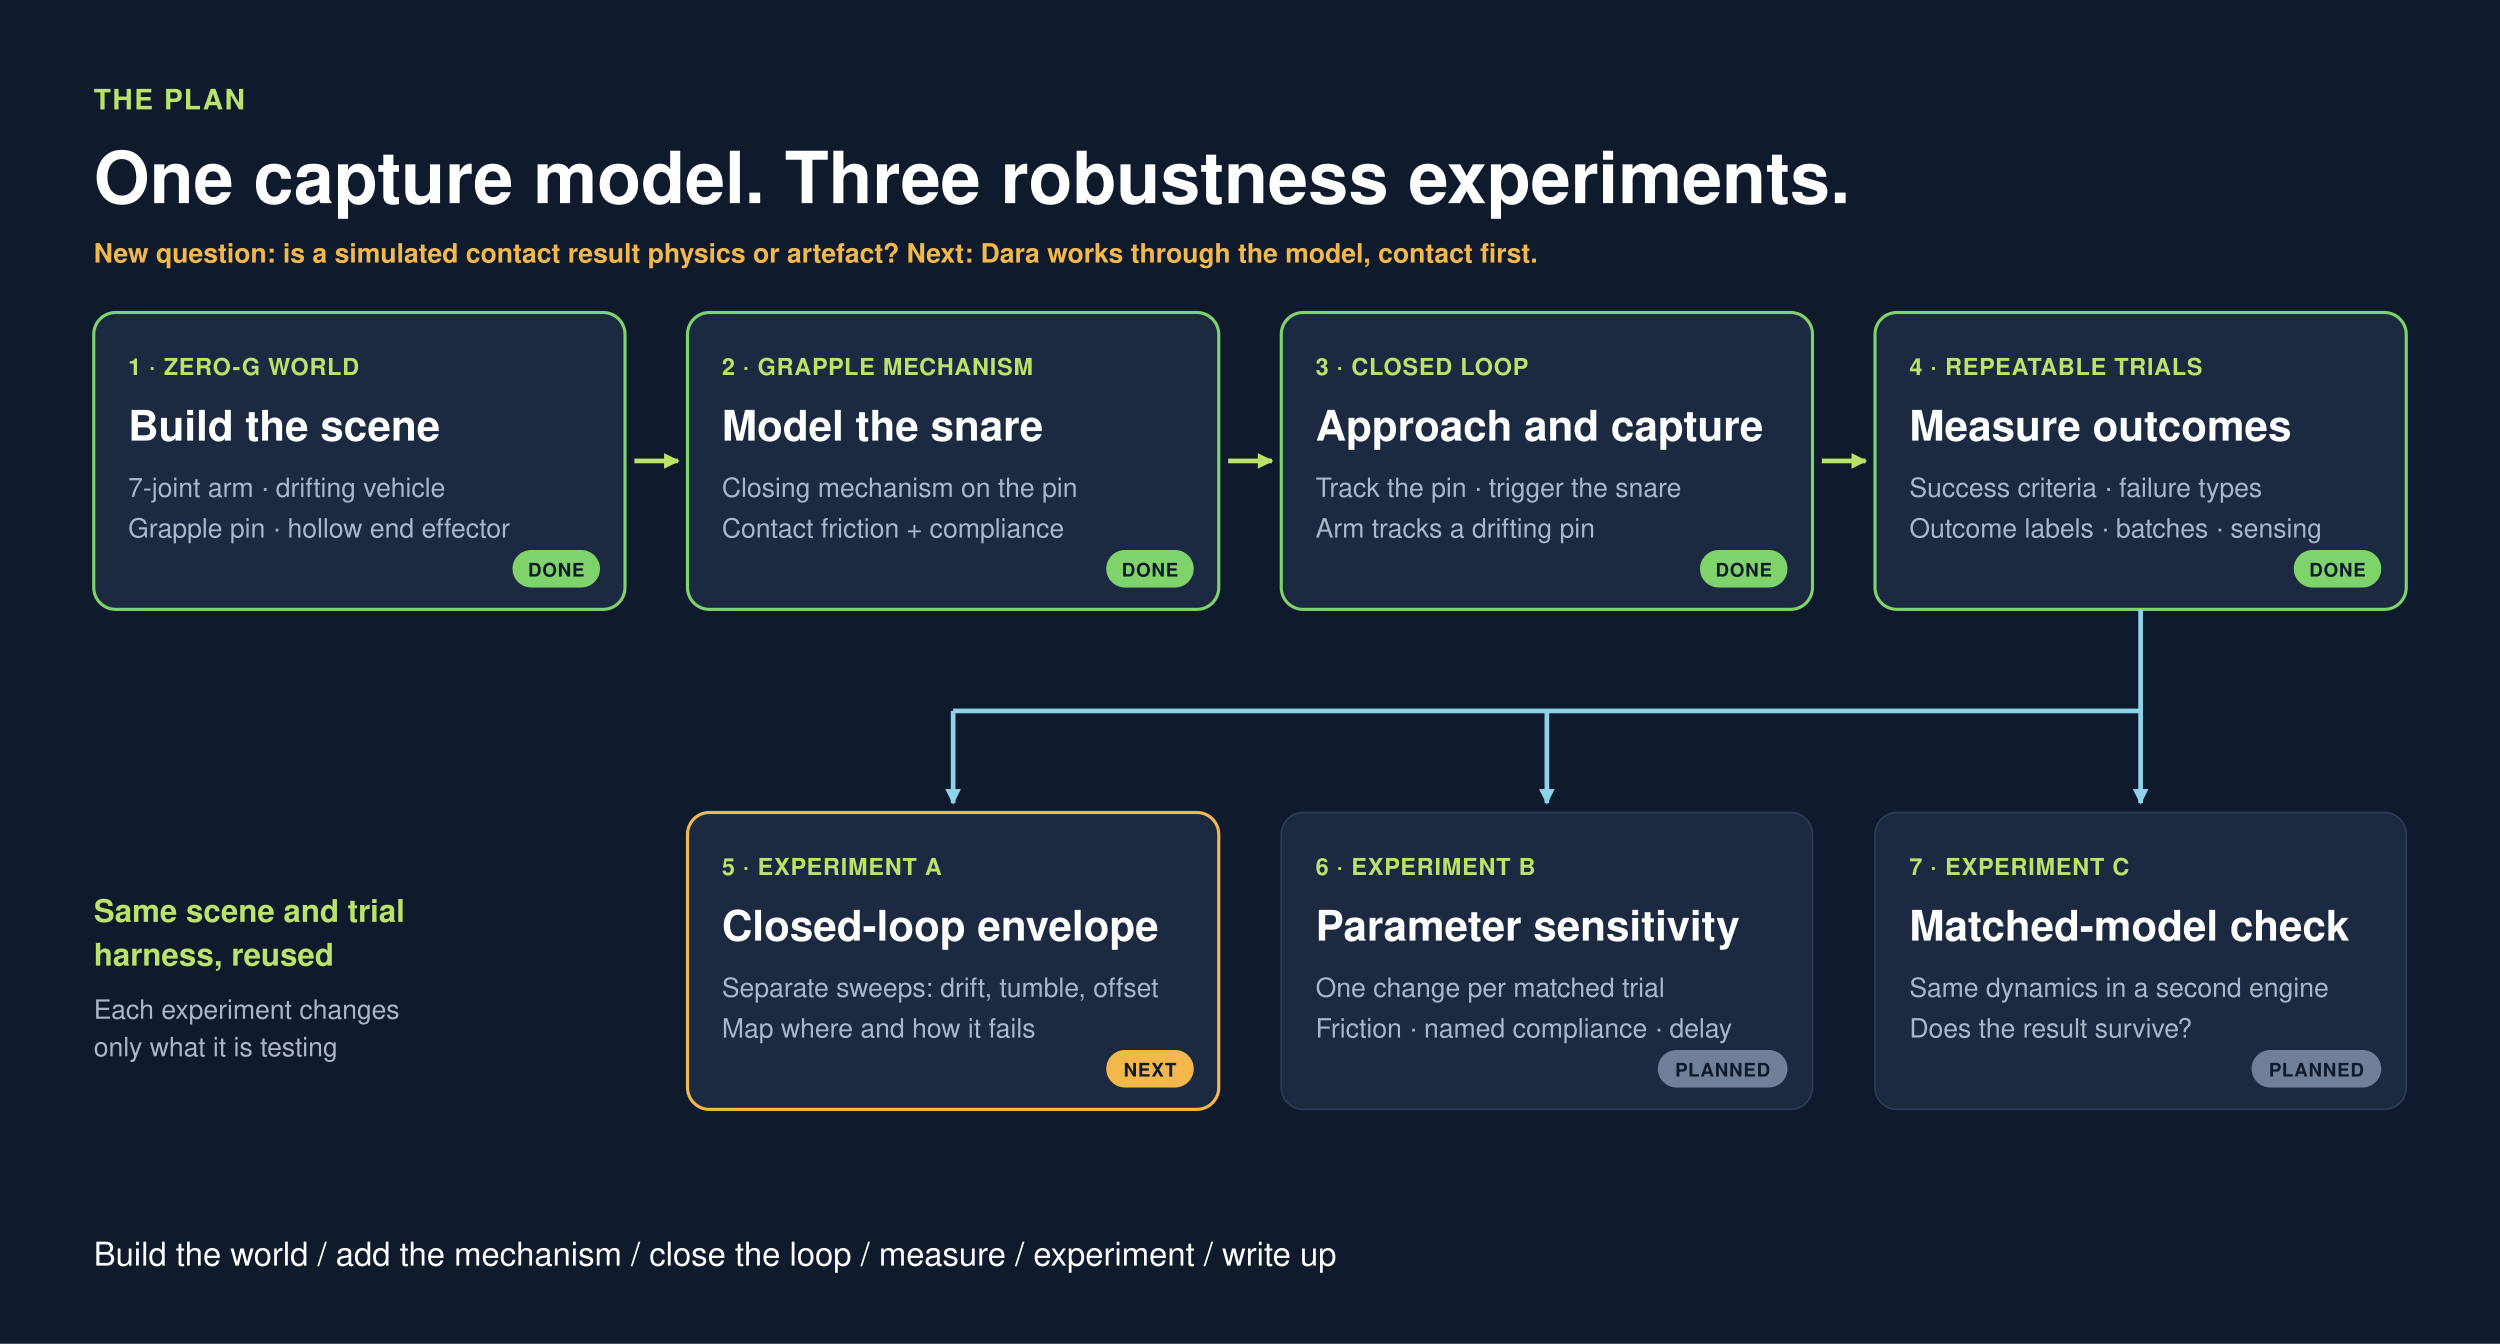
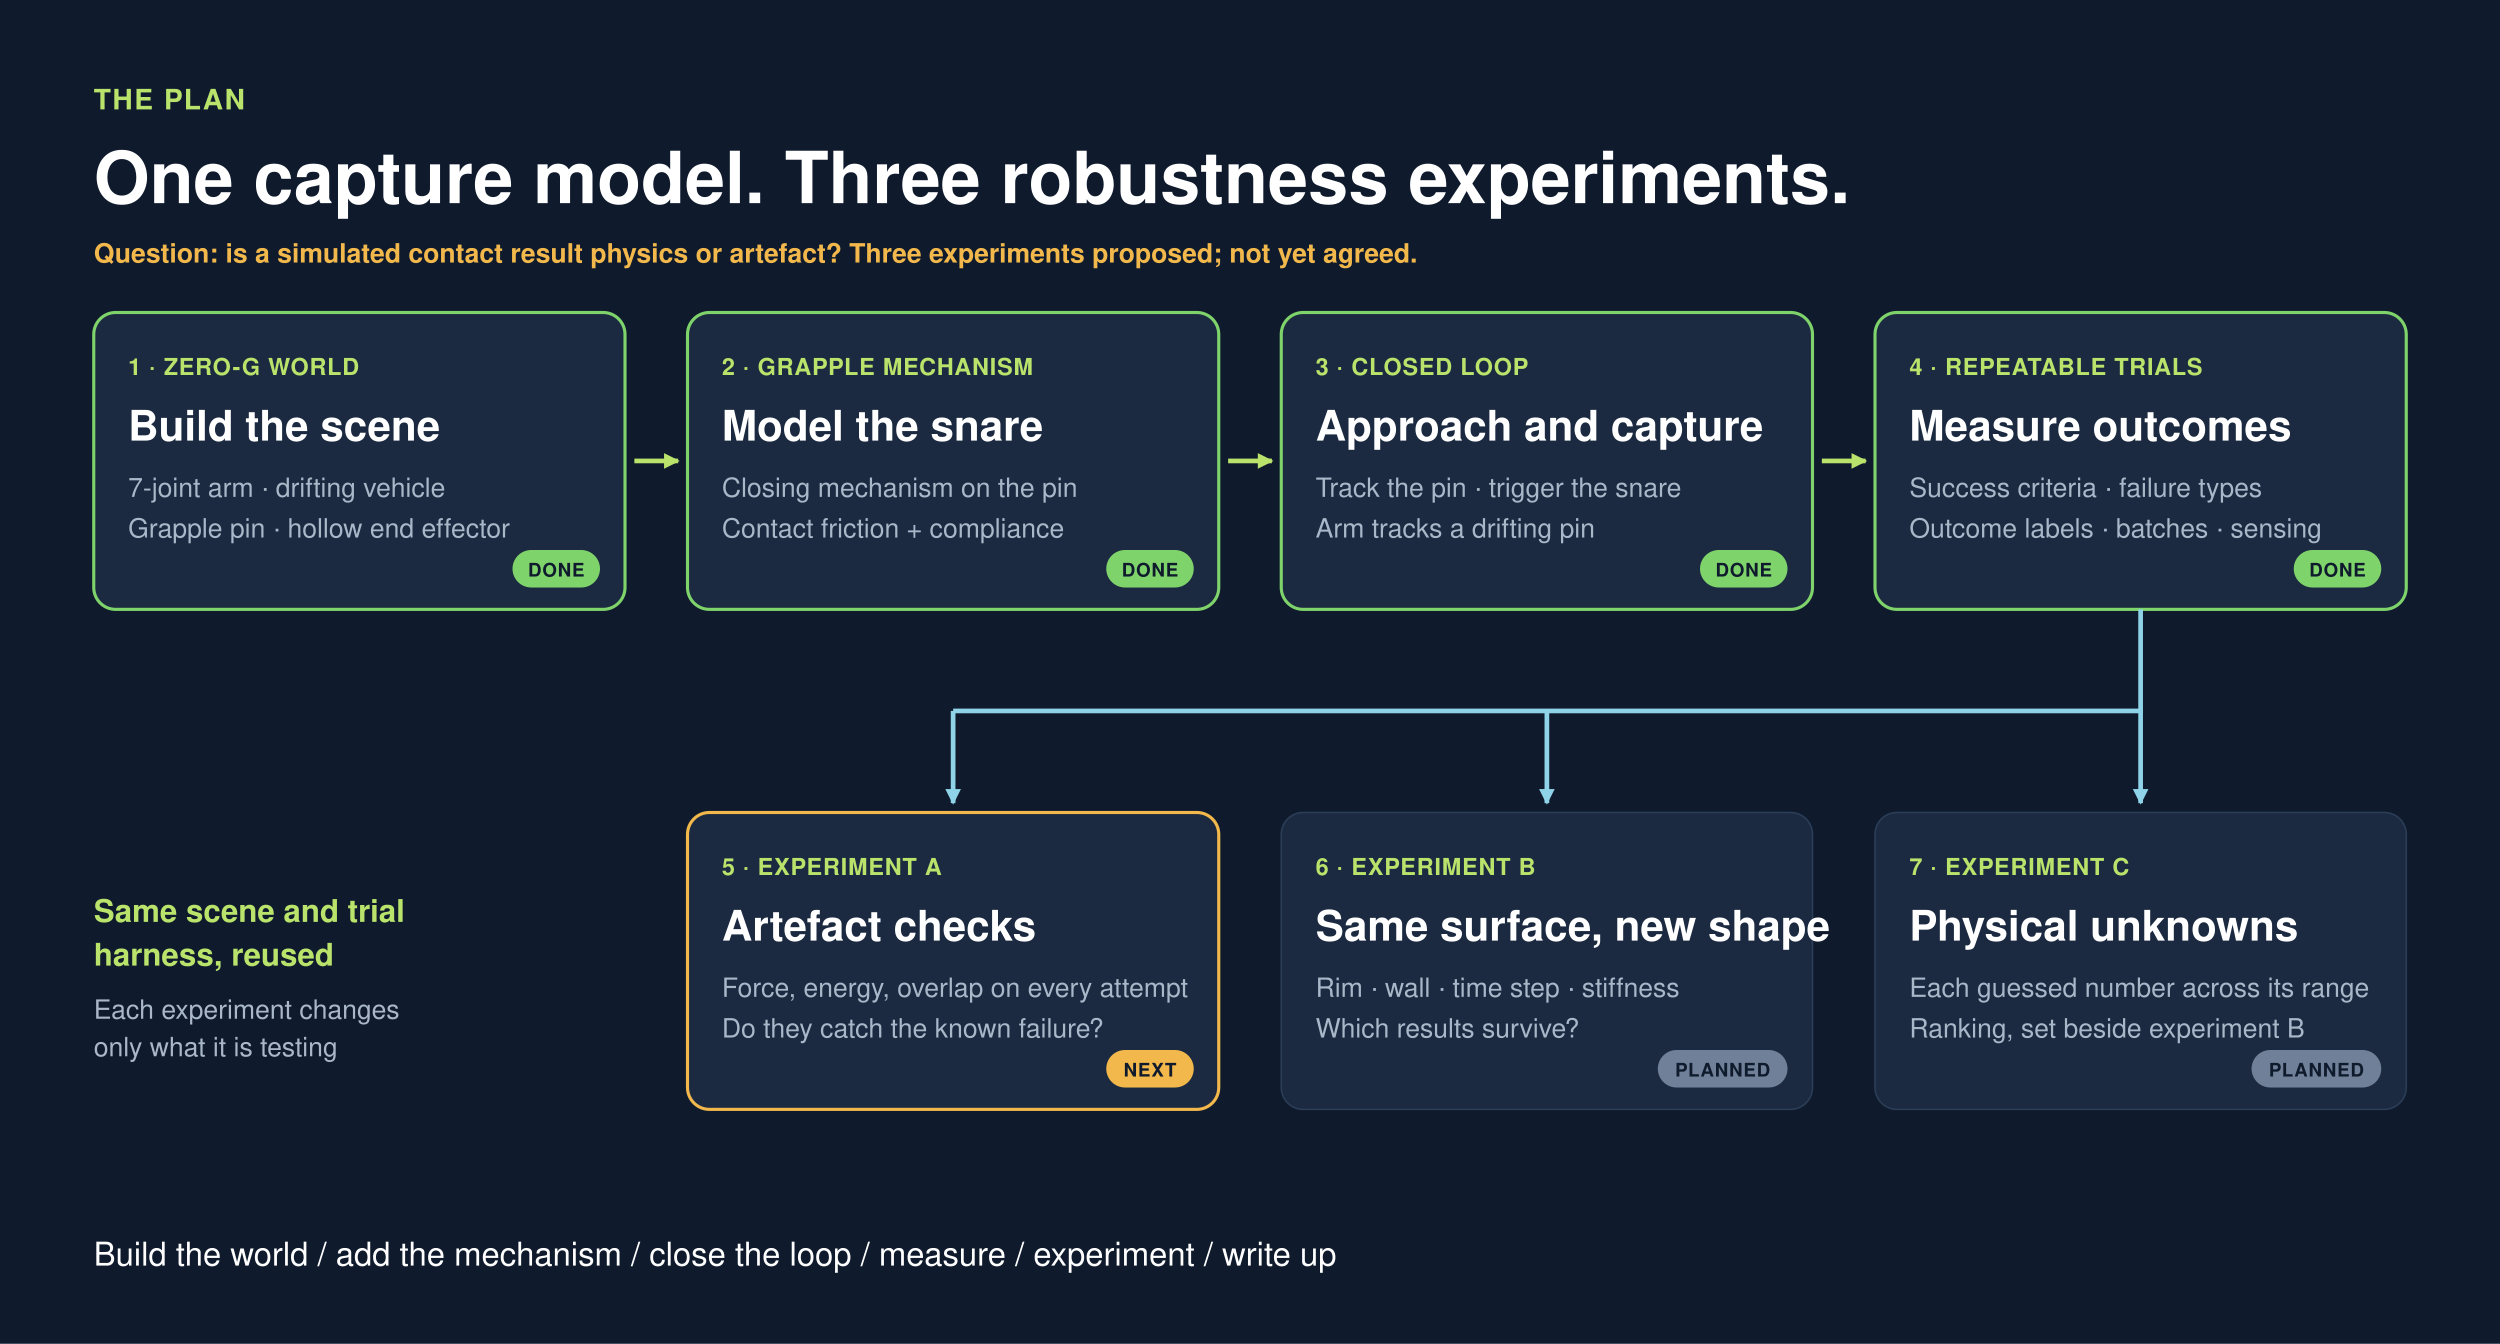
<svg xmlns="http://www.w3.org/2000/svg" viewBox="0 0 1600 860" font-family="-apple-system, 'Helvetica Neue', Helvetica, Arial, sans-serif">
  <defs>
    <marker id="a" markerUnits="userSpaceOnUse" markerWidth="14" markerHeight="14" refX="9" refY="5" orient="auto">
      <path d="M0,0 L10,5 L0,10 z" fill="#b9e36b" />
    </marker>
    <marker id="b" markerUnits="userSpaceOnUse" markerWidth="14" markerHeight="14" refX="9" refY="5" orient="auto">
      <path d="M0,0 L10,5 L0,10 z" fill="#8fd3e8" />
    </marker>
  </defs>
  <rect width="1600" height="860" fill="#0f1b2d" />
  <text x="60" y="70" fill="#b9e36b" font-size="18" font-weight="700" letter-spacing="1">THE PLAN</text>
  <text x="60" y="130" fill="#ffffff" font-size="46" font-weight="700">One capture model. Three robustness experiments.</text>
-   <text x="60" y="168" fill="#f2b84b" font-size="17" font-weight="600">New question: is a simulated contact result physics or artefact?  Next: Dara works through the model, contact first.</text>
+   <text x="60" y="168" fill="#f2b84b" font-size="17" font-weight="600">Question: is a simulated contact result physics or artefact?  Three experiments proposed; not yet agreed.</text>
  <rect x="60" y="200" width="340" height="190" rx="14" fill="#1b2a40" stroke="#7fd36b" stroke-width="2" />
  <text x="82" y="240" fill="#b9e36b" font-size="15" font-weight="700" letter-spacing="0.5">1 · ZERO-G WORLD</text>
  <text x="82" y="282" fill="#ffffff" font-size="27" font-weight="700">Build the scene</text>
  <text x="82" y="318" fill="#a9b7c9" font-size="17">7-joint arm · drifting vehicle</text>
  <text x="82" y="344" fill="#a9b7c9" font-size="17">Grapple pin · hollow end effector</text>
  <rect x="328" y="352" width="56" height="24" rx="12" fill="#7fd36b" />
  <text x="356.0" y="369" fill="#0f1b2d" font-size="12" font-weight="700" text-anchor="middle" letter-spacing="0.5">DONE</text>
  <line x1="406" y1="295.0" x2="434" y2="295.0" stroke="#b9e36b" stroke-width="3" marker-end="url(#a)" />
  <rect x="440" y="200" width="340" height="190" rx="14" fill="#1b2a40" stroke="#7fd36b" stroke-width="2" />
  <text x="462" y="240" fill="#b9e36b" font-size="15" font-weight="700" letter-spacing="0.5">2 · GRAPPLE MECHANISM</text>
  <text x="462" y="282" fill="#ffffff" font-size="27" font-weight="700">Model the snare</text>
  <text x="462" y="318" fill="#a9b7c9" font-size="17">Closing mechanism on the pin</text>
  <text x="462" y="344" fill="#a9b7c9" font-size="17">Contact friction + compliance</text>
  <rect x="708" y="352" width="56" height="24" rx="12" fill="#7fd36b" />
  <text x="736.0" y="369" fill="#0f1b2d" font-size="12" font-weight="700" text-anchor="middle" letter-spacing="0.5">DONE</text>
  <line x1="786" y1="295.0" x2="814" y2="295.0" stroke="#b9e36b" stroke-width="3" marker-end="url(#a)" />
  <rect x="820" y="200" width="340" height="190" rx="14" fill="#1b2a40" stroke="#7fd36b" stroke-width="2" />
  <text x="842" y="240" fill="#b9e36b" font-size="15" font-weight="700" letter-spacing="0.5">3 · CLOSED LOOP</text>
  <text x="842" y="282" fill="#ffffff" font-size="27" font-weight="700">Approach and capture</text>
  <text x="842" y="318" fill="#a9b7c9" font-size="17">Track the pin · trigger the snare</text>
  <text x="842" y="344" fill="#a9b7c9" font-size="17">Arm tracks a drifting pin</text>
  <rect x="1088" y="352" width="56" height="24" rx="12" fill="#7fd36b" />
  <text x="1116.0" y="369" fill="#0f1b2d" font-size="12" font-weight="700" text-anchor="middle" letter-spacing="0.5">DONE</text>
  <line x1="1166" y1="295.0" x2="1194" y2="295.0" stroke="#b9e36b" stroke-width="3" marker-end="url(#a)" />
  <rect x="1200" y="200" width="340" height="190" rx="14" fill="#1b2a40" stroke="#7fd36b" stroke-width="2" />
  <text x="1222" y="240" fill="#b9e36b" font-size="15" font-weight="700" letter-spacing="0.5">4 · REPEATABLE TRIALS</text>
  <text x="1222" y="282" fill="#ffffff" font-size="27" font-weight="700">Measure outcomes</text>
  <text x="1222" y="318" fill="#a9b7c9" font-size="17">Success criteria · failure types</text>
  <text x="1222" y="344" fill="#a9b7c9" font-size="17">Outcome labels · batches · sensing</text>
  <rect x="1468" y="352" width="56" height="24" rx="12" fill="#7fd36b" />
  <text x="1496.0" y="369" fill="#0f1b2d" font-size="12" font-weight="700" text-anchor="middle" letter-spacing="0.5">DONE</text>
  <path d="M1370,390 V455 H610" fill="none" stroke="#8fd3e8" stroke-width="3" />
  <line x1="610" y1="455" x2="610" y2="514" stroke="#8fd3e8" stroke-width="3" marker-end="url(#b)" />
  <line x1="990" y1="455" x2="990" y2="514" stroke="#8fd3e8" stroke-width="3" marker-end="url(#b)" />
  <line x1="1370" y1="455" x2="1370" y2="514" stroke="#8fd3e8" stroke-width="3" marker-end="url(#b)" />
  <rect x="440" y="520" width="340" height="190" rx="14" fill="#1b2a40" stroke="#f2b84b" stroke-width="2" />
  <text x="462" y="560" fill="#b9e36b" font-size="15" font-weight="700" letter-spacing="0.5">5 · EXPERIMENT A</text>
-   <text x="462" y="602" fill="#ffffff" font-size="27" font-weight="700">Closed-loop envelope</text>
-   <text x="462" y="638" fill="#a9b7c9" font-size="17">Separate sweeps: drift, tumble, offset</text>
-   <text x="462" y="664" fill="#a9b7c9" font-size="17">Map where and how it fails</text>
+   <text x="462" y="602" fill="#ffffff" font-size="27" font-weight="700">Artefact checks</text>
+   <text x="462" y="638" fill="#a9b7c9" font-size="17">Force, energy, overlap on every attempt</text>
+   <text x="462" y="664" fill="#a9b7c9" font-size="17">Do they catch the known failure?</text>
  <rect x="708" y="672" width="56" height="24" rx="12" fill="#f2b84b" />
  <text x="736.0" y="689" fill="#0f1b2d" font-size="12" font-weight="700" text-anchor="middle" letter-spacing="0.5">NEXT</text>
  <rect x="820" y="520" width="340" height="190" rx="14" fill="#1b2a40" stroke="#2b3d57" stroke-width="1" />
  <text x="842" y="560" fill="#b9e36b" font-size="15" font-weight="700" letter-spacing="0.5">6 · EXPERIMENT B</text>
-   <text x="842" y="602" fill="#ffffff" font-size="27" font-weight="700">Parameter sensitivity</text>
-   <text x="842" y="638" fill="#a9b7c9" font-size="17">One change per matched trial</text>
-   <text x="842" y="664" fill="#a9b7c9" font-size="17">Friction · named compliance · delay</text>
+   <text x="842" y="602" fill="#ffffff" font-size="27" font-weight="700">Same surface, new shape</text>
+   <text x="842" y="638" fill="#a9b7c9" font-size="17">Rim · wall · time step · stiffness</text>
+   <text x="842" y="664" fill="#a9b7c9" font-size="17">Which results survive?</text>
  <rect x="1061" y="672" width="83" height="24" rx="12" fill="#6f8098" />
  <text x="1102.5" y="689" fill="#0f1b2d" font-size="12" font-weight="700" text-anchor="middle" letter-spacing="0.5">PLANNED</text>
  <rect x="1200" y="520" width="340" height="190" rx="14" fill="#1b2a40" stroke="#2b3d57" stroke-width="1" />
  <text x="1222" y="560" fill="#b9e36b" font-size="15" font-weight="700" letter-spacing="0.5">7 · EXPERIMENT C</text>
-   <text x="1222" y="602" fill="#ffffff" font-size="27" font-weight="700">Matched-model check</text>
-   <text x="1222" y="638" fill="#a9b7c9" font-size="17">Same dynamics in a second engine</text>
-   <text x="1222" y="664" fill="#a9b7c9" font-size="17">Does the result survive?</text>
+   <text x="1222" y="602" fill="#ffffff" font-size="27" font-weight="700">Physical unknowns</text>
+   <text x="1222" y="638" fill="#a9b7c9" font-size="17">Each guessed number across its range</text>
+   <text x="1222" y="664" fill="#a9b7c9" font-size="17">Ranking, set beside experiment B</text>
  <rect x="1441" y="672" width="83" height="24" rx="12" fill="#6f8098" />
  <text x="1482.5" y="689" fill="#0f1b2d" font-size="12" font-weight="700" text-anchor="middle" letter-spacing="0.5">PLANNED</text>
  <text x="60" y="590" fill="#b9e36b" font-size="20" font-weight="600">Same scene and trial</text>
  <text x="60" y="618" fill="#b9e36b" font-size="20" font-weight="600">harness, reused</text>
  <text x="60" y="652" fill="#a9b7c9" font-size="17">Each experiment changes</text>
  <text x="60" y="676" fill="#a9b7c9" font-size="17">only what it is testing</text>
  <text x="60" y="810" fill="#ffffff" font-size="21">Build the world  /  add the mechanism  /  close the loop  /  measure  /  experiment  /  write up</text>
</svg>
